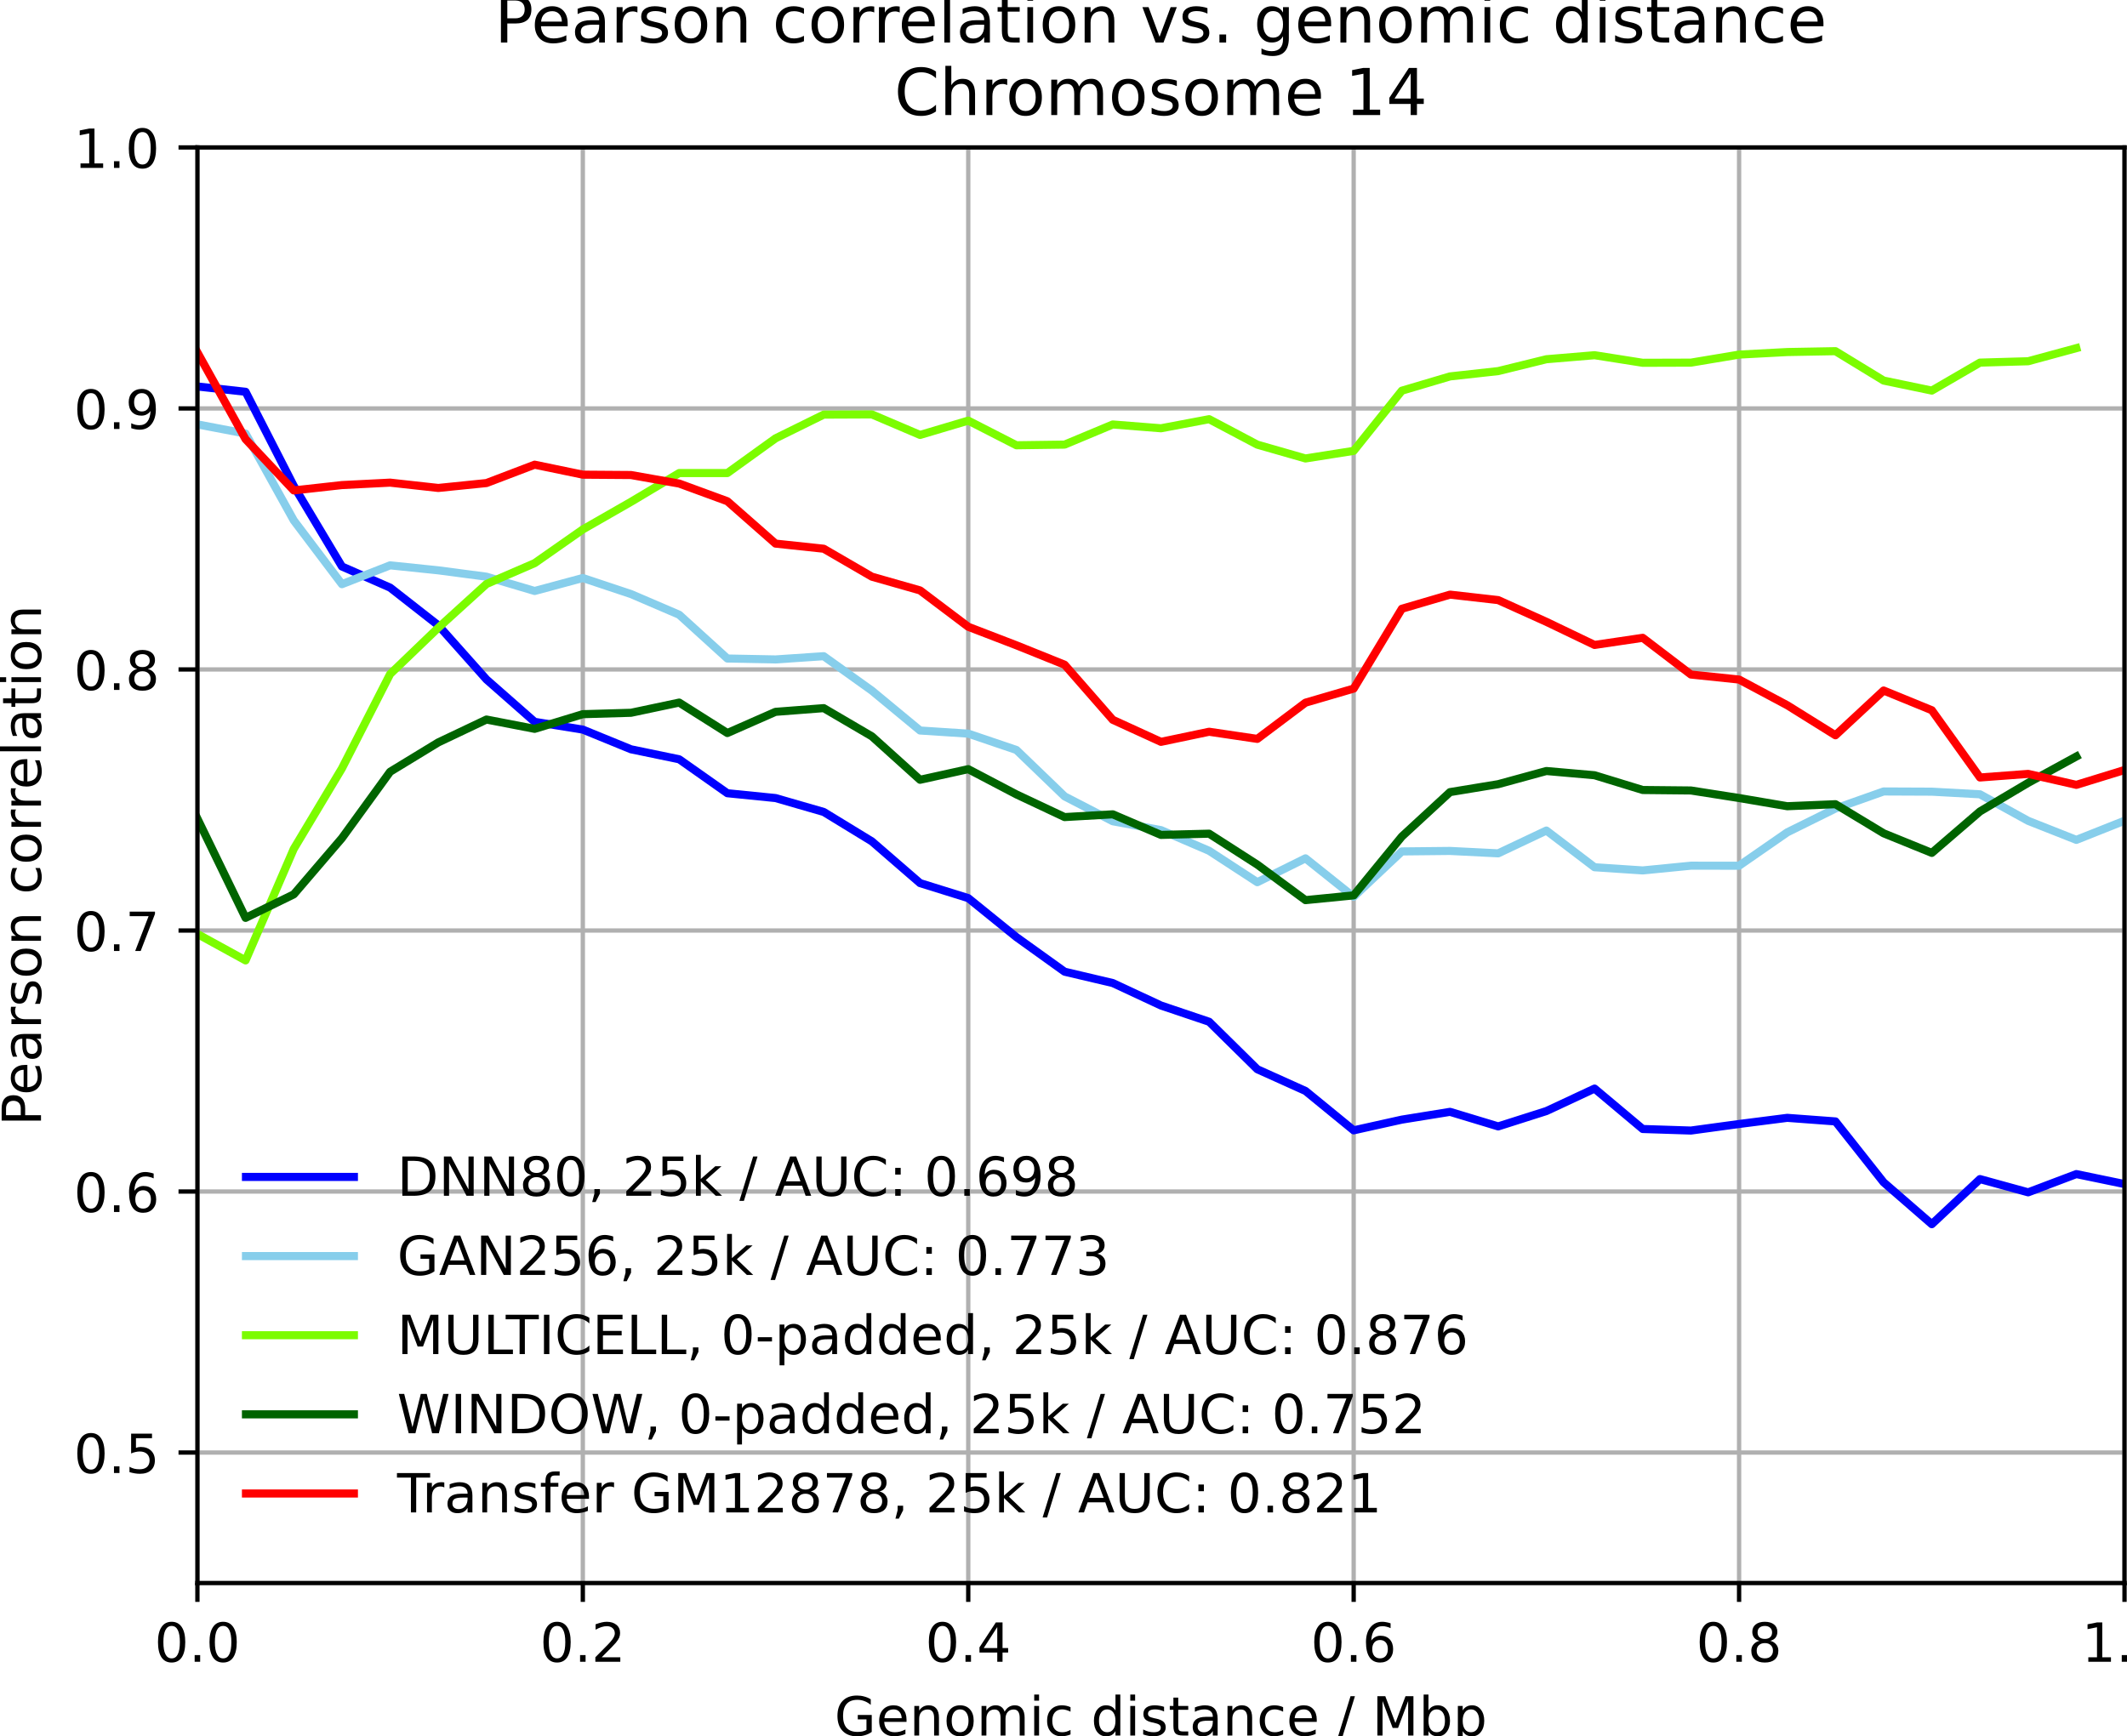
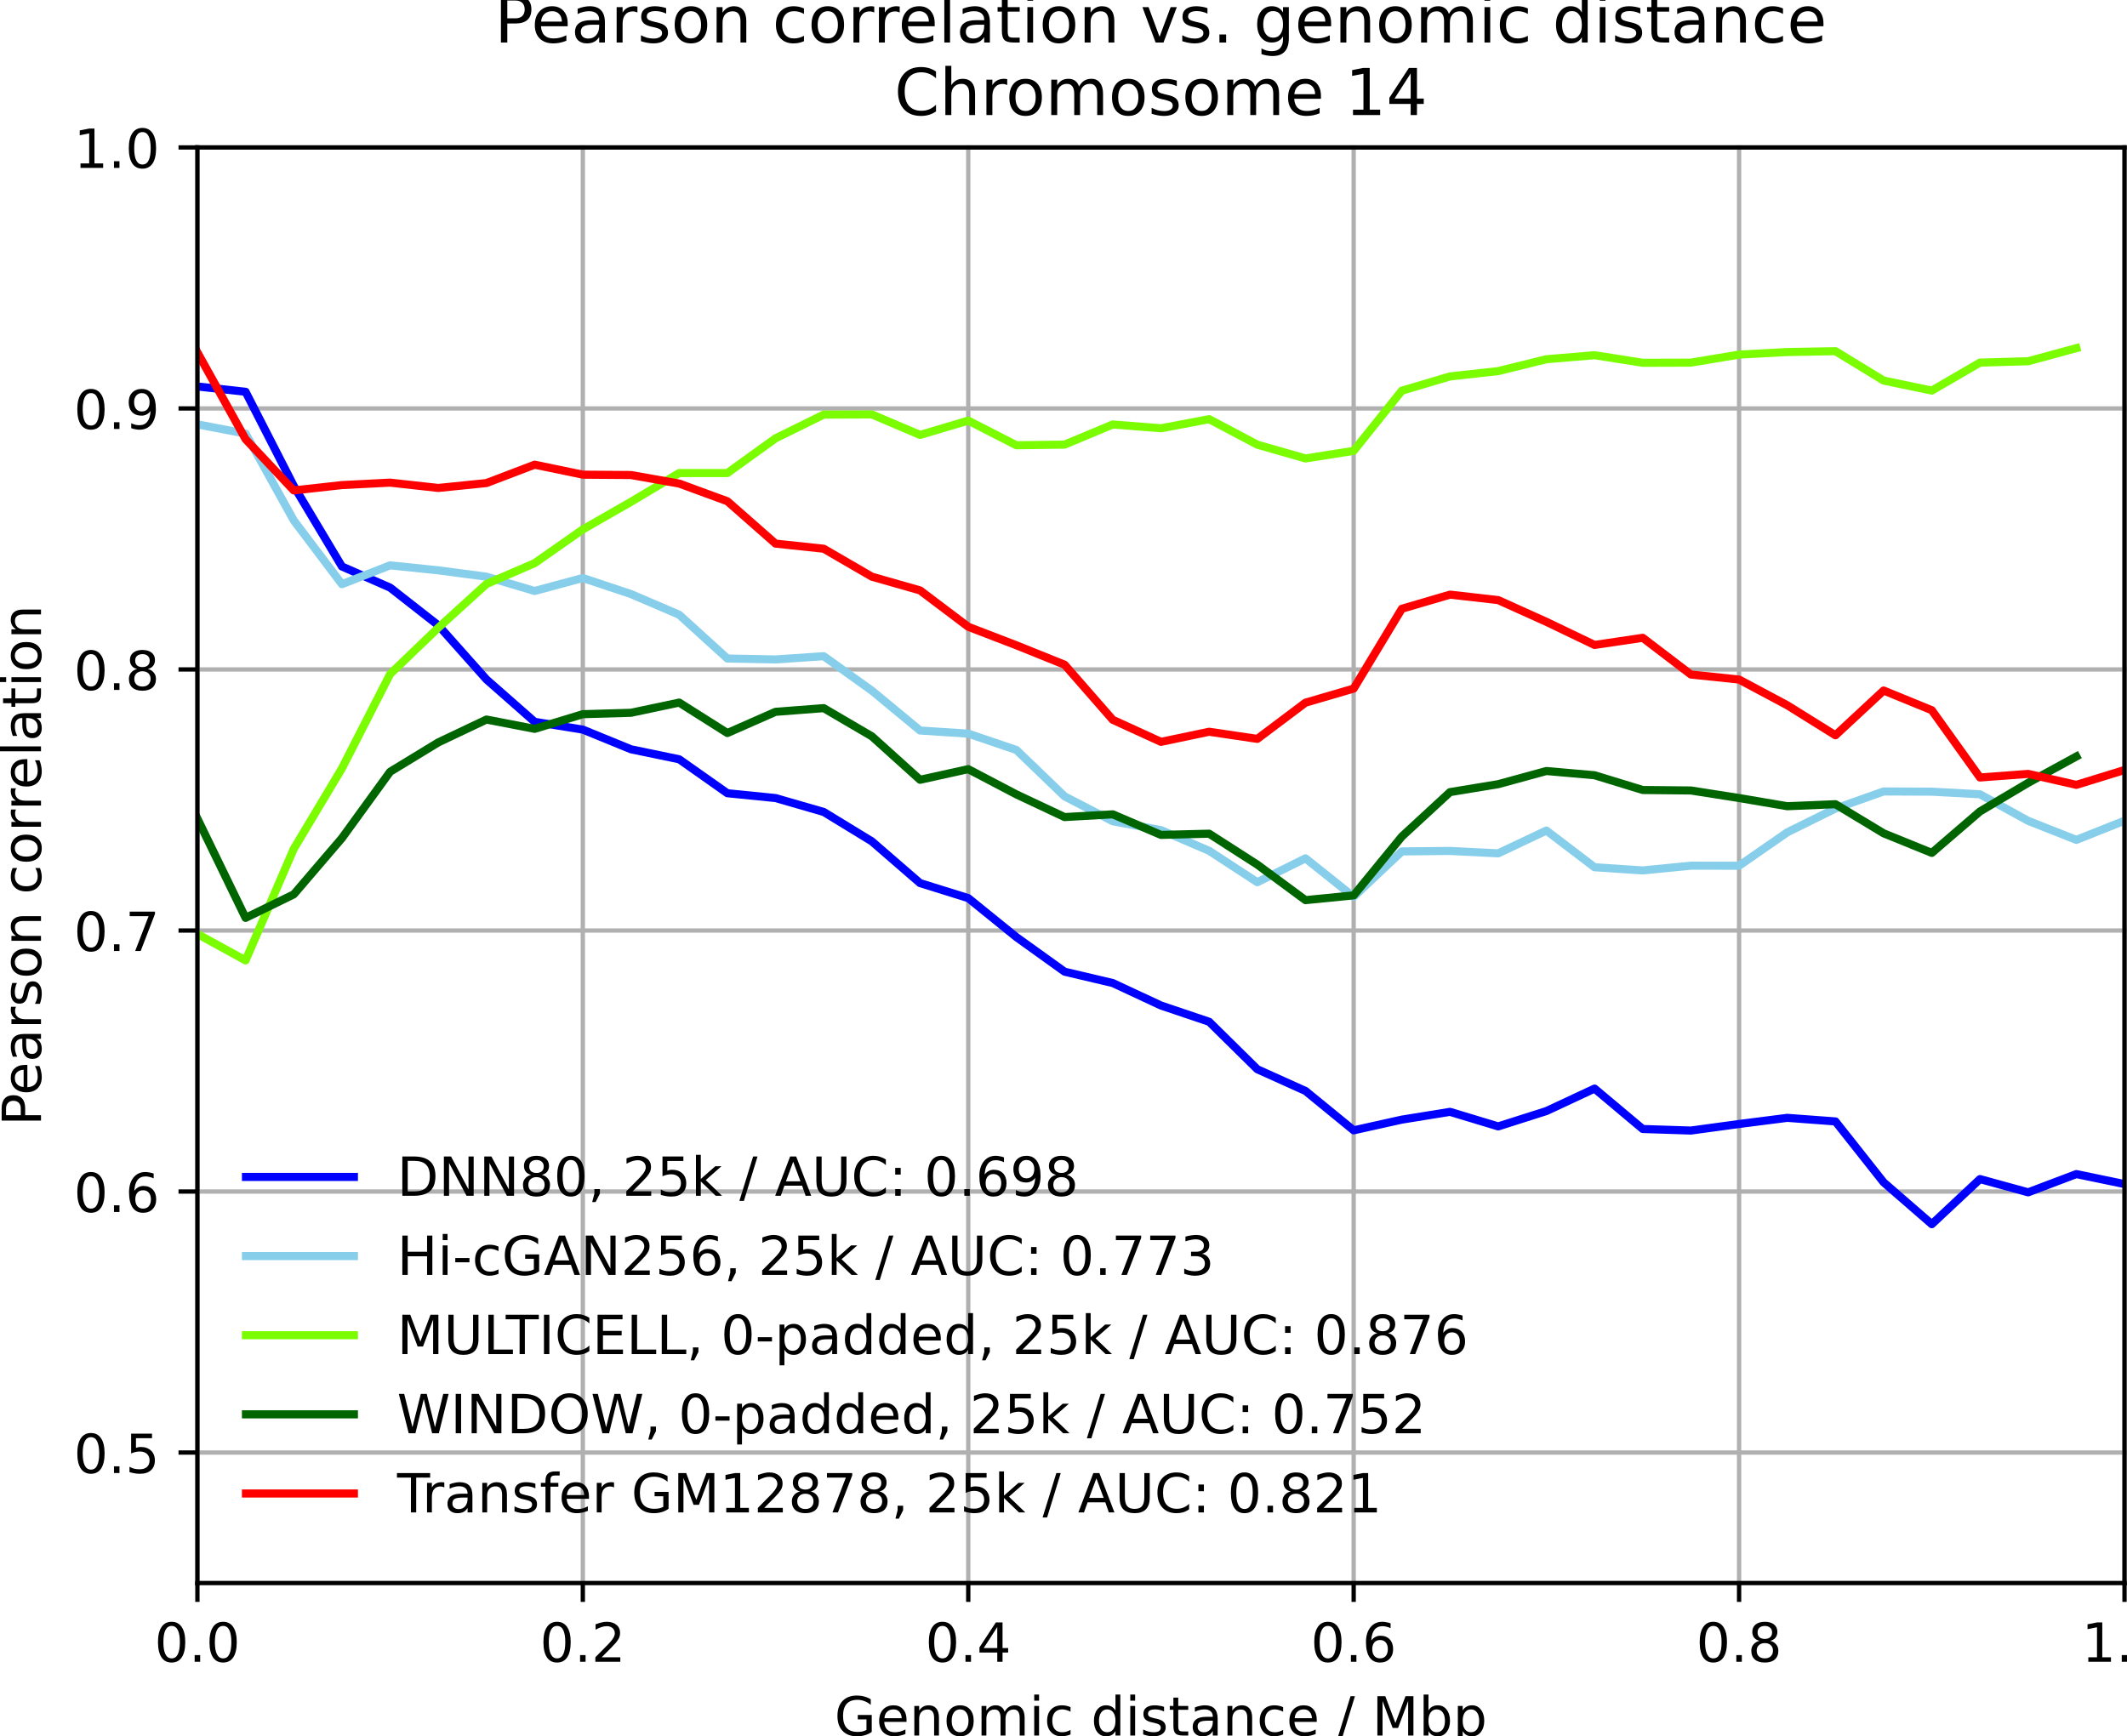
<svg xmlns="http://www.w3.org/2000/svg" version="1.1" id="svg2" xml:space="preserve" width="80mm" height="65.3mm" viewBox="0 0 302.362 246.803">
  <defs id="defs6">
    <clipPath clipPathUnits="userSpaceOnUse" id="clipPath22">
      <path d="M 57.6,38.016 H 414.72 V 304.128 H 57.6 Z" id="path20" />
    </clipPath>
    <clipPath clipPathUnits="userSpaceOnUse" id="clipPath40">
      <path d="M 57.6,38.016 H 414.72 V 304.128 H 57.6 Z" id="path38" />
    </clipPath>
    <clipPath clipPathUnits="userSpaceOnUse" id="clipPath58">
      <path d="M 57.6,38.016 H 414.72 V 304.128 H 57.6 Z" id="path56" />
    </clipPath>
    <clipPath clipPathUnits="userSpaceOnUse" id="clipPath76">
      <path d="M 57.6,38.016 H 414.72 V 304.128 H 57.6 Z" id="path74" />
    </clipPath>
    <clipPath clipPathUnits="userSpaceOnUse" id="clipPath94">
      <path d="M 57.6,38.016 H 414.72 V 304.128 H 57.6 Z" id="path92" />
    </clipPath>
    <clipPath clipPathUnits="userSpaceOnUse" id="clipPath112">
      <path d="M 57.6,38.016 H 414.72 V 304.128 H 57.6 Z" id="path110" />
    </clipPath>
    <clipPath clipPathUnits="userSpaceOnUse" id="clipPath134">
      <path d="M 57.6,38.016 H 414.72 V 304.128 H 57.6 Z" id="path132" />
    </clipPath>
    <clipPath clipPathUnits="userSpaceOnUse" id="clipPath152">
      <path d="M 57.6,38.016 H 414.72 V 304.128 H 57.6 Z" id="path150" />
    </clipPath>
    <clipPath clipPathUnits="userSpaceOnUse" id="clipPath170">
      <path d="M 57.6,38.016 H 414.72 V 304.128 H 57.6 Z" id="path168" />
    </clipPath>
    <clipPath clipPathUnits="userSpaceOnUse" id="clipPath188">
      <path d="M 57.6,38.016 H 414.72 V 304.128 H 57.6 Z" id="path186" />
    </clipPath>
    <clipPath clipPathUnits="userSpaceOnUse" id="clipPath206">
      <path d="M 57.6,38.016 H 414.72 V 304.128 H 57.6 Z" id="path204" />
    </clipPath>
    <clipPath clipPathUnits="userSpaceOnUse" id="clipPath224">
      <path d="M 57.6,38.016 H 414.72 V 304.128 H 57.6 Z" id="path222" />
    </clipPath>
    <clipPath clipPathUnits="userSpaceOnUse" id="clipPath246">
      <path d="M 57.6,38.016 H 414.72 V 304.128 H 57.6 Z" id="path244" />
    </clipPath>
    <clipPath clipPathUnits="userSpaceOnUse" id="clipPath256">
      <path d="M 57.6,38.016 H 414.72 V 304.128 H 57.6 Z" id="path254" />
    </clipPath>
    <clipPath clipPathUnits="userSpaceOnUse" id="clipPath266">
      <path d="M 57.6,38.016 H 414.72 V 304.128 H 57.6 Z" id="path264" />
    </clipPath>
    <clipPath clipPathUnits="userSpaceOnUse" id="clipPath276">
      <path d="M 57.6,38.016 H 414.72 V 304.128 H 57.6 Z" id="path274" />
    </clipPath>
    <clipPath clipPathUnits="userSpaceOnUse" id="clipPath286">
      <path d="M 57.6,38.016 H 414.72 V 304.128 H 57.6 Z" id="path284" />
    </clipPath>
  </defs>
  <g id="g10" transform="matrix(1.333333,0,0,-1.333333,-28.02396,443.5936)">
+     <path d="M 57.6,38.016 V 304.128" style="fill:none;stroke:#b0b0b0;stroke-width:0.8;stroke-linecap:square;stroke-linejoin:round;stroke-miterlimit:10;stroke-dasharray:none;stroke-opacity:1" id="path24" transform="matrix(0.5753249,0,0,0.5753249,8.925809,142.0002)" />
+     <path d="M 129.024,38.016 V 304.128" style="fill:none;stroke:#b0b0b0;stroke-width:0.8;stroke-linecap:square;stroke-linejoin:round;stroke-miterlimit:10;stroke-dasharray:none;stroke-opacity:1" id="path42" transform="matrix(0.5753249,0,0,0.5753249,8.925809,142.0002)" />
+     <path d="M 124.249,163.872 V 316.973" style="fill:none;stroke:#b0b0b0;stroke-width:0.46;stroke-linecap:square;stroke-linejoin:round;stroke-miterlimit:10;stroke-dasharray:none;stroke-opacity:1" id="path60" />
+     <path d="M 271.872,38.016 V 304.128" style="fill:none;stroke:#b0b0b0;stroke-width:0.8;stroke-linecap:square;stroke-linejoin:round;stroke-miterlimit:10;stroke-dasharray:none;stroke-opacity:1" id="path78" transform="matrix(0.5753249,0,0,0.5753249,8.925809,142.0002)" />
+     <path d="M 343.296,38.016 V 304.128" style="fill:none;stroke:#b0b0b0;stroke-width:0.8;stroke-linecap:square;stroke-linejoin:round;stroke-miterlimit:10;stroke-dasharray:none;stroke-opacity:1" id="path96" transform="matrix(0.5753249,0,0,0.5753249,8.925809,142.0002)" />
+     <path d="M 414.72,38.016 V 304.128" style="fill:none;stroke:#b0b0b0;stroke-width:0.8;stroke-linecap:square;stroke-linejoin:round;stroke-miterlimit:10;stroke-dasharray:none;stroke-opacity:1" id="path114" transform="matrix(0.5753249,0,0,0.5753249,8.925809,142.0002)" />
+     <path d="M 57.6,62.208 H 414.72" style="fill:none;stroke:#b0b0b0;stroke-width:0.8;stroke-linecap:square;stroke-linejoin:round;stroke-miterlimit:10;stroke-dasharray:none;stroke-opacity:1" id="path136" transform="matrix(0.5753249,0,0,0.5753249,8.925809,142.0002)" />
+     <path d="M 57.6,110.592 H 414.72" style="fill:none;stroke:#b0b0b0;stroke-width:0.8;stroke-linecap:square;stroke-linejoin:round;stroke-miterlimit:10;stroke-dasharray:none;stroke-opacity:1" id="path154" transform="matrix(0.5753249,0,0,0.5753249,8.925809,142.0002)" />
+     <path d="M 57.6,158.976 H 414.72" style="fill:none;stroke:#b0b0b0;stroke-width:0.8;stroke-linecap:square;stroke-linejoin:round;stroke-miterlimit:10;stroke-dasharray:none;stroke-opacity:1" id="path172" transform="matrix(0.5753249,0,0,0.5753249,8.925809,142.0002)" />
+     <path d="M 57.6,207.36 H 414.72" style="fill:none;stroke:#b0b0b0;stroke-width:0.8;stroke-linecap:square;stroke-linejoin:round;stroke-miterlimit:10;stroke-dasharray:none;stroke-opacity:1" id="path190" transform="matrix(0.5753249,0,0,0.5753249,8.925809,142.0002)" />
+     <path d="M 57.6,255.744 H 414.72" style="fill:none;stroke:#b0b0b0;stroke-width:0.8;stroke-linecap:square;stroke-linejoin:round;stroke-miterlimit:10;stroke-dasharray:none;stroke-opacity:1" id="path208" transform="matrix(0.5753249,0,0,0.5753249,8.925809,142.0002)" />
+     <path d="M 57.6,304.128 H 414.72" style="fill:none;stroke:#b0b0b0;stroke-width:0.8;stroke-linecap:square;stroke-linejoin:round;stroke-miterlimit:10;stroke-dasharray:none;stroke-opacity:1" id="path226" transform="matrix(0.5753249,0,0,0.5753249,8.925809,142.0002)" />
    <path d="M 47.242,173.419 H 58.749" style="fill:none;stroke:#ff0000;stroke-width:0.863;stroke-linecap:square;stroke-linejoin:round;stroke-miterlimit:10;stroke-dasharray:none;stroke-opacity:1" id="path332" />
    <g id="g16" transform="matrix(0.5753249,0,0,0.5753249,8.925809,142.0002)">
-       <g id="g18" clip-path="url(#clipPath22)">
-         <path d="M 57.6,38.016 V 304.128" style="fill:none;stroke:#b0b0b0;stroke-width:0.8;stroke-linecap:square;stroke-linejoin:round;stroke-miterlimit:10;stroke-dasharray:none;stroke-opacity:1" id="path24" />
-       </g>
+       <g id="g18" clip-path="url(#clipPath22)" />
    </g>
    <g id="g26" transform="matrix(0.5753249,0,0,0.5753249,8.925809,142.0002)">
      <path d="m 57.6,38.016 v -3.5" style="fill:#000000;fill-opacity:1;fill-rule:nonzero;stroke:#000000;stroke-width:0.8;stroke-linecap:butt;stroke-linejoin:round;stroke-miterlimit:10;stroke-dasharray:none;stroke-opacity:1" id="path28" />
    </g>
    <g id="g34" transform="matrix(0.5753249,0,0,0.5753249,8.925809,142.0002)">
-       <g id="g36" clip-path="url(#clipPath40)">
-         <path d="M 129.024,38.016 V 304.128" style="fill:none;stroke:#b0b0b0;stroke-width:0.8;stroke-linecap:square;stroke-linejoin:round;stroke-miterlimit:10;stroke-dasharray:none;stroke-opacity:1" id="path42" />
-       </g>
+       <g id="g36" clip-path="url(#clipPath40)" />
    </g>
    <g id="g44" transform="matrix(0.5753249,0,0,0.5753249,8.925809,142.0002)">
      <path d="m 129.024,38.016 v -3.5" style="fill:#000000;fill-opacity:1;fill-rule:nonzero;stroke:#000000;stroke-width:0.8;stroke-linecap:butt;stroke-linejoin:round;stroke-miterlimit:10;stroke-dasharray:none;stroke-opacity:1" id="path46" />
    </g>
-     <g id="g52" transform="matrix(0.5753249,0,0,0.5753249,8.925809,142.0002)">
-       <g id="g54" clip-path="url(#clipPath58)">
-         <path d="M 200.448,38.016 V 304.128" style="fill:none;stroke:#b0b0b0;stroke-width:0.8;stroke-linecap:square;stroke-linejoin:round;stroke-miterlimit:10;stroke-dasharray:none;stroke-opacity:1" id="path60" />
-       </g>
-     </g>
    <g id="g62" transform="matrix(0.5753249,0,0,0.5753249,8.925809,142.0002)">
      <path d="m 200.448,38.016 v -3.5" style="fill:#000000;fill-opacity:1;fill-rule:nonzero;stroke:#000000;stroke-width:0.8;stroke-linecap:butt;stroke-linejoin:round;stroke-miterlimit:10;stroke-dasharray:none;stroke-opacity:1" id="path64" />
    </g>
    <g id="g70" transform="matrix(0.5753249,0,0,0.5753249,8.925809,142.0002)">
-       <g id="g72" clip-path="url(#clipPath76)">
-         <path d="M 271.872,38.016 V 304.128" style="fill:none;stroke:#b0b0b0;stroke-width:0.8;stroke-linecap:square;stroke-linejoin:round;stroke-miterlimit:10;stroke-dasharray:none;stroke-opacity:1" id="path78" />
-       </g>
+       <g id="g72" clip-path="url(#clipPath76)" />
    </g>
    <g id="g80" transform="matrix(0.5753249,0,0,0.5753249,8.925809,142.0002)">
      <path d="m 271.872,38.016 v -3.5" style="fill:#000000;fill-opacity:1;fill-rule:nonzero;stroke:#000000;stroke-width:0.8;stroke-linecap:butt;stroke-linejoin:round;stroke-miterlimit:10;stroke-dasharray:none;stroke-opacity:1" id="path82" />
    </g>
    <g id="g88" transform="matrix(0.5753249,0,0,0.5753249,8.925809,142.0002)">
-       <g id="g90" clip-path="url(#clipPath94)">
-         <path d="M 343.296,38.016 V 304.128" style="fill:none;stroke:#b0b0b0;stroke-width:0.8;stroke-linecap:square;stroke-linejoin:round;stroke-miterlimit:10;stroke-dasharray:none;stroke-opacity:1" id="path96" />
-       </g>
+       <g id="g90" clip-path="url(#clipPath94)" />
    </g>
    <g id="g98" transform="matrix(0.5753249,0,0,0.5753249,8.925809,142.0002)">
      <path d="m 343.296,38.016 v -3.5" style="fill:#000000;fill-opacity:1;fill-rule:nonzero;stroke:#000000;stroke-width:0.8;stroke-linecap:butt;stroke-linejoin:round;stroke-miterlimit:10;stroke-dasharray:none;stroke-opacity:1" id="path100" />
    </g>
    <g id="g106" transform="matrix(0.5753249,0,0,0.5753249,8.925809,142.0002)">
-       <g id="g108" clip-path="url(#clipPath112)">
-         <path d="M 414.72,38.016 V 304.128" style="fill:none;stroke:#b0b0b0;stroke-width:0.8;stroke-linecap:square;stroke-linejoin:round;stroke-miterlimit:10;stroke-dasharray:none;stroke-opacity:1" id="path114" />
-       </g>
+       <g id="g108" clip-path="url(#clipPath112)" />
    </g>
    <g id="g116" transform="matrix(0.5753249,0,0,0.5753249,8.925809,142.0002)">
      <path d="m 414.72,38.016 v -3.5" style="fill:#000000;fill-opacity:1;fill-rule:nonzero;stroke:#000000;stroke-width:0.8;stroke-linecap:butt;stroke-linejoin:round;stroke-miterlimit:10;stroke-dasharray:none;stroke-opacity:1" id="path118" />
    </g>
    <g id="g128" transform="matrix(0.5753249,0,0,0.5753249,8.925809,142.0002)">
-       <g id="g130" clip-path="url(#clipPath134)">
-         <path d="M 57.6,62.208 H 414.72" style="fill:none;stroke:#b0b0b0;stroke-width:0.8;stroke-linecap:square;stroke-linejoin:round;stroke-miterlimit:10;stroke-dasharray:none;stroke-opacity:1" id="path136" />
-       </g>
+       <g id="g130" clip-path="url(#clipPath134)" />
    </g>
    <g id="g138" transform="matrix(0.5753249,0,0,0.5753249,8.925809,142.0002)">
      <path d="M 57.6,62.208 H 54.1" style="fill:#000000;fill-opacity:1;fill-rule:nonzero;stroke:#000000;stroke-width:0.8;stroke-linecap:butt;stroke-linejoin:round;stroke-miterlimit:10;stroke-dasharray:none;stroke-opacity:1" id="path140" />
    </g>
    <g id="g146" transform="matrix(0.5753249,0,0,0.5753249,8.925809,142.0002)">
-       <g id="g148" clip-path="url(#clipPath152)">
-         <path d="M 57.6,110.592 H 414.72" style="fill:none;stroke:#b0b0b0;stroke-width:0.8;stroke-linecap:square;stroke-linejoin:round;stroke-miterlimit:10;stroke-dasharray:none;stroke-opacity:1" id="path154" />
-       </g>
+       <g id="g148" clip-path="url(#clipPath152)" />
    </g>
    <g id="g156" transform="matrix(0.5753249,0,0,0.5753249,8.925809,142.0002)">
      <path d="M 57.6,110.592 H 54.1" style="fill:#000000;fill-opacity:1;fill-rule:nonzero;stroke:#000000;stroke-width:0.8;stroke-linecap:butt;stroke-linejoin:round;stroke-miterlimit:10;stroke-dasharray:none;stroke-opacity:1" id="path158" />
    </g>
    <g id="g164" transform="matrix(0.5753249,0,0,0.5753249,8.925809,142.0002)">
-       <g id="g166" clip-path="url(#clipPath170)">
-         <path d="M 57.6,158.976 H 414.72" style="fill:none;stroke:#b0b0b0;stroke-width:0.8;stroke-linecap:square;stroke-linejoin:round;stroke-miterlimit:10;stroke-dasharray:none;stroke-opacity:1" id="path172" />
-       </g>
+       <g id="g166" clip-path="url(#clipPath170)" />
    </g>
    <g id="g174" transform="matrix(0.5753249,0,0,0.5753249,8.925809,142.0002)">
      <path d="M 57.6,158.976 H 54.1" style="fill:#000000;fill-opacity:1;fill-rule:nonzero;stroke:#000000;stroke-width:0.8;stroke-linecap:butt;stroke-linejoin:round;stroke-miterlimit:10;stroke-dasharray:none;stroke-opacity:1" id="path176" />
    </g>
    <g id="g182" transform="matrix(0.5753249,0,0,0.5753249,8.925809,142.0002)">
-       <g id="g184" clip-path="url(#clipPath188)">
-         <path d="M 57.6,207.36 H 414.72" style="fill:none;stroke:#b0b0b0;stroke-width:0.8;stroke-linecap:square;stroke-linejoin:round;stroke-miterlimit:10;stroke-dasharray:none;stroke-opacity:1" id="path190" />
-       </g>
+       <g id="g184" clip-path="url(#clipPath188)" />
    </g>
    <g id="g192" transform="matrix(0.5753249,0,0,0.5753249,8.925809,142.0002)">
      <path d="M 57.6,207.36 H 54.1" style="fill:#000000;fill-opacity:1;fill-rule:nonzero;stroke:#000000;stroke-width:0.8;stroke-linecap:butt;stroke-linejoin:round;stroke-miterlimit:10;stroke-dasharray:none;stroke-opacity:1" id="path194" />
    </g>
    <g id="g200" transform="matrix(0.5753249,0,0,0.5753249,8.925809,142.0002)">
-       <g id="g202" clip-path="url(#clipPath206)">
-         <path d="M 57.6,255.744 H 414.72" style="fill:none;stroke:#b0b0b0;stroke-width:0.8;stroke-linecap:square;stroke-linejoin:round;stroke-miterlimit:10;stroke-dasharray:none;stroke-opacity:1" id="path208" />
-       </g>
+       <g id="g202" clip-path="url(#clipPath206)" />
    </g>
    <g id="g210" transform="matrix(0.5753249,0,0,0.5753249,8.925809,142.0002)">
      <path d="M 57.6,255.744 H 54.1" style="fill:#000000;fill-opacity:1;fill-rule:nonzero;stroke:#000000;stroke-width:0.8;stroke-linecap:butt;stroke-linejoin:round;stroke-miterlimit:10;stroke-dasharray:none;stroke-opacity:1" id="path212" />
    </g>
    <g id="g218" transform="matrix(0.5753249,0,0,0.5753249,8.925809,142.0002)">
-       <g id="g220" clip-path="url(#clipPath224)">
-         <path d="M 57.6,304.128 H 414.72" style="fill:none;stroke:#b0b0b0;stroke-width:0.8;stroke-linecap:square;stroke-linejoin:round;stroke-miterlimit:10;stroke-dasharray:none;stroke-opacity:1" id="path226" />
-       </g>
+       <g id="g220" clip-path="url(#clipPath224)" />
    </g>
    <g id="g228" transform="matrix(0.5753249,0,0,0.5753249,8.925809,142.0002)">
      <path d="M 57.6,304.128 H 54.1" style="fill:#000000;fill-opacity:1;fill-rule:nonzero;stroke:#000000;stroke-width:0.8;stroke-linecap:butt;stroke-linejoin:round;stroke-miterlimit:10;stroke-dasharray:none;stroke-opacity:1" id="path230" />
    </g>
    <g id="g240" transform="matrix(0.5753249,0,0,0.5753249,8.925809,142.0002)">
      <g id="g242" clip-path="url(#clipPath246)">
        <path d="m 57.6,259.818 8.928,-0.984 8.928,-17.454 8.928,-14.931 8.928,-3.917 8.928,-6.987 8.928,-10.037 8.928,-7.853 8.928,-1.443 8.928,-3.65 8.928,-1.85 8.928,-6.292 8.928,-0.896 8.928,-2.578 8.928,-5.456 8.928,-7.731 8.928,-2.783 8.928,-7.229 8.928,-6.408 8.928,-2.106 8.928,-4.163 8.928,-3.014 8.928,-8.803 8.928,-4.021 8.928,-7.3 8.928,1.985 8.928,1.442 8.928,-2.7 8.928,2.845 8.928,4.168 8.928,-7.493 8.928,-0.287 8.928,1.215 8.928,1.14 8.928,-0.663 8.928,-11.291 8.928,-7.758 8.928,8.36 8.928,-2.455 8.928,3.382 8.928,-1.849 8.928,-3.112 8.928,0.369 8.928,0.582 8.928,-6.8 8.928,8.995 2.44,-1.788" style="fill:none;stroke:#0000ff;stroke-width:1.5;stroke-linecap:square;stroke-linejoin:round;stroke-miterlimit:10;stroke-dasharray:none;stroke-opacity:1" id="path248" />
      </g>
    </g>
    <g id="g250" transform="matrix(0.5753249,0,0,0.5753249,8.925809,142.0002)">
      <g id="g252" clip-path="url(#clipPath256)">
        <path d="m 57.6,252.79 8.928,-1.703 8.928,-16.092 8.928,-11.825 8.928,3.492 8.928,-0.926 8.928,-1.179 8.928,-2.648 8.928,2.405 8.928,-2.977 8.928,-3.831 8.928,-8.115 8.928,-0.171 8.928,0.602 8.928,-6.392 8.928,-7.386 8.928,-0.58 8.928,-3.027 8.928,-8.601 8.928,-4.613 8.928,-1.641 8.928,-3.838 8.928,-5.818 8.928,4.424 8.928,-7.129 8.928,8.41 8.928,0.092 8.928,-0.447 8.928,4.224 8.928,-6.799 8.928,-0.592 8.928,0.878 8.928,-0.006 8.928,6.189 8.928,4.416 8.928,3.16 8.928,-0.038 8.928,-0.488 8.928,-4.917 8.928,-3.53 8.928,3.548 8.928,-11.318 8.928,2.248 8.928,-6.438 8.928,4.28 8.928,-1.003 2.44,-1.018 v 0" style="fill:none;stroke:#87ceeb;stroke-width:1.5;stroke-linecap:square;stroke-linejoin:round;stroke-miterlimit:10;stroke-dasharray:none;stroke-opacity:1" id="path258" />
      </g>
    </g>
    <g id="g260" transform="matrix(0.5753249,0,0,0.5753249,8.925809,142.0002)">
      <g id="g262" clip-path="url(#clipPath266)">
        <path d="m 57.6,158.328 8.928,-4.897 8.928,20.671 8.928,14.925 8.928,17.478 8.928,8.586 8.928,8.114 8.928,3.863 8.928,6.252 8.928,5.116 8.928,5.333 8.928,10e-4 8.928,6.431 8.928,4.4 8.928,0.038 8.928,-3.805 8.928,2.654 8.928,-4.569 8.928,0.122 8.928,3.733 8.928,-0.706 8.928,1.687 8.928,-4.721 8.928,-2.561 8.928,1.411 8.928,11.152 8.928,2.647 8.928,0.985 8.928,2.199 8.928,0.747 8.928,-1.406 8.928,0.027 8.928,1.491 8.928,0.475 8.928,0.161 8.928,-5.45 8.928,-1.858 8.928,5.187 8.928,0.254 8.928,2.427" style="fill:none;stroke:#7cfc00;stroke-width:1.5;stroke-linecap:square;stroke-linejoin:round;stroke-miterlimit:10;stroke-dasharray:none;stroke-opacity:1" id="path268" />
      </g>
    </g>
    <g id="g270" transform="matrix(0.5753249,0,0,0.5753249,8.925809,142.0002)">
      <g id="g272" clip-path="url(#clipPath276)">
        <path d="m 57.6,179.71 8.928,-18.396 8.928,4.355 8.928,10.428 8.928,12.303 8.928,5.441 8.928,4.239 8.928,-1.726 8.928,2.718 8.928,0.259 8.928,1.891 8.928,-5.644 8.928,3.93 8.928,0.685 8.928,-5.23 8.928,-8.05 8.928,1.97 8.928,-4.682 8.928,-4.202 8.928,0.51 8.928,-3.814 8.928,0.227 8.928,-5.737 8.928,-6.582 8.928,0.882 8.928,10.905 8.928,8.238 8.928,1.469 8.928,2.44 8.928,-0.784 8.928,-2.735 8.928,-0.089 8.928,-1.399 8.928,-1.518 8.928,0.373 8.928,-5.393 8.928,-3.631 8.928,7.685 8.928,5.297 8.928,4.885" style="fill:none;stroke:#006400;stroke-width:1.5;stroke-linecap:square;stroke-linejoin:round;stroke-miterlimit:10;stroke-dasharray:none;stroke-opacity:1" id="path278" />
      </g>
    </g>
    <g id="g280" transform="matrix(0.5753249,0,0,0.5753249,8.925809,142.0002)">
      <g id="g282" clip-path="url(#clipPath286)">
        <path d="m 57.6,266.131 8.928,-16.082 8.928,-9.501 8.928,0.991 8.928,0.454 8.928,-0.987 8.928,0.909 8.928,3.404 8.928,-1.85 8.928,-0.066 8.928,-1.581 8.928,-3.277 8.928,-7.854 8.928,-0.95 8.928,-5.183 8.928,-2.544 8.928,-6.74 8.928,-3.436 8.928,-3.595 8.928,-10.215 8.928,-4.084 8.928,1.871 8.928,-1.322 8.928,6.712 8.928,2.609 8.928,14.797 8.928,2.621 8.928,-1.013 8.928,-4.028 8.928,-4.285 8.928,1.322 8.928,-6.806 8.928,-0.93 8.928,-4.765 8.928,-5.566 8.928,8.297 8.928,-3.653 8.928,-12.466 8.928,0.664 8.928,-2.031 8.928,2.75 8.928,-6.928 8.928,-4.084 8.928,0.518 8.928,1.296 8.928,-1.074 2.44,-1.227 v 0" style="fill:none;stroke:#ff0000;stroke-width:1.5;stroke-linecap:square;stroke-linejoin:round;stroke-miterlimit:10;stroke-dasharray:none;stroke-opacity:1" id="path288" />
      </g>
    </g>
    <path d="M 42.065,163.872 V 316.973" style="fill:none;stroke:#000000;stroke-width:0.46;stroke-linecap:square;stroke-linejoin:miter;stroke-miterlimit:10;stroke-dasharray:none;stroke-opacity:1" id="path292" />
    <path d="M 247.525,163.872 V 316.973" style="fill:none;stroke:#000000;stroke-width:0.46;stroke-linecap:square;stroke-linejoin:miter;stroke-miterlimit:10;stroke-dasharray:none;stroke-opacity:1" id="path294" />
    <path d="M 42.065,163.872 H 247.525" style="fill:none;stroke:#000000;stroke-width:0.46;stroke-linecap:square;stroke-linejoin:miter;stroke-miterlimit:10;stroke-dasharray:none;stroke-opacity:1" id="path296" />
    <path d="M 42.065,316.973 H 247.525" style="fill:none;stroke:#000000;stroke-width:0.46;stroke-linecap:square;stroke-linejoin:miter;stroke-miterlimit:10;stroke-dasharray:none;stroke-opacity:1" id="path298" />
    <path d="M 47.242,207.183 H 58.749" style="fill:none;stroke:#0000ff;stroke-width:0.863;stroke-linecap:square;stroke-linejoin:round;stroke-miterlimit:10;stroke-dasharray:none;stroke-opacity:1" id="path308" />
    <path d="M 47.242,198.742 H 58.749" style="fill:none;stroke:#87ceeb;stroke-width:0.863;stroke-linecap:square;stroke-linejoin:round;stroke-miterlimit:10;stroke-dasharray:none;stroke-opacity:1" id="path314" />
    <path d="M 47.242,190.301 H 58.749" style="fill:none;stroke:#7cfc00;stroke-width:0.863;stroke-linecap:square;stroke-linejoin:round;stroke-miterlimit:10;stroke-dasharray:none;stroke-opacity:1" id="path320" />
    <path d="M 47.242,181.86 H 58.749" style="fill:none;stroke:#006400;stroke-width:0.863;stroke-linecap:square;stroke-linejoin:round;stroke-miterlimit:10;stroke-dasharray:none;stroke-opacity:1" id="path326" />
  </g>
  <g id="layer1" transform="translate(-28.02396,-17.20642)">
    <text style="font-variant:normal;font-weight:normal;font-size:7.671px;font-family:'DejaVu Sans';-inkscape-font-specification:DejaVuSans;writing-mode:lr-tb;fill:#000000;fill-opacity:1;fill-rule:nonzero;stroke:none;stroke-width:0.767" id="text336" x="84.469" y="232.259">
      <tspan x="84.469 89.156 92.308 97.011 101.874 105.871 108.571 113.289 116.441 118.881 124.826 131.446 136.325 141.203 146.082 150.961 155.84 158.279 160.718 165.597 170.476 174.917 177.357 179.942 182.381 187.628 193.243 198.598 201.183 203.622 208.501 210.94 215.819 220.698" y="232.259" id="tspan334" style="stroke-width:0.767">Transfer GM12878, 25k / AUC: 0.821</tspan>
    </text>
    <text style="font-variant:normal;font-weight:normal;font-size:7.671px;font-family:'DejaVu Sans';-inkscape-font-specification:DejaVuSans;writing-mode:lr-tb;fill:#000000;fill-opacity:1;fill-rule:nonzero;stroke:none;stroke-width:0.767" id="text32" x="49.985" y="253.499">
      <tspan x="49.985 54.864 57.303" y="253.499" id="tspan30" style="stroke-width:0.767">0.0</tspan>
    </text>
    <text style="font-variant:normal;font-weight:normal;font-size:7.671px;font-family:'DejaVu Sans';-inkscape-font-specification:DejaVuSans;writing-mode:lr-tb;fill:#000000;fill-opacity:1;fill-rule:nonzero;stroke:none;stroke-width:0.767" id="text50" x="104.775" y="253.499">
      <tspan x="104.775 109.653 112.093" y="253.499" id="tspan48" style="stroke-width:0.767">0.2</tspan>
    </text>
    <text style="font-variant:normal;font-weight:normal;font-size:7.671px;font-family:'DejaVu Sans';-inkscape-font-specification:DejaVuSans;writing-mode:lr-tb;fill:#000000;fill-opacity:1;fill-rule:nonzero;stroke:none;stroke-width:0.767" id="text68" x="159.564" y="253.499">
      <tspan x="159.564 164.443 166.882" y="253.499" id="tspan66" style="stroke-width:0.767">0.4</tspan>
    </text>
    <text style="font-variant:normal;font-weight:normal;font-size:7.671px;font-family:'DejaVu Sans';-inkscape-font-specification:DejaVuSans;writing-mode:lr-tb;fill:#000000;fill-opacity:1;fill-rule:nonzero;stroke:none;stroke-width:0.767" id="text86" x="214.353" y="253.499">
      <tspan x="214.353 219.232 221.671" y="253.499" id="tspan84" style="stroke-width:0.767">0.6</tspan>
    </text>
    <text style="font-variant:normal;font-weight:normal;font-size:7.671px;font-family:'DejaVu Sans';-inkscape-font-specification:DejaVuSans;writing-mode:lr-tb;fill:#000000;fill-opacity:1;fill-rule:nonzero;stroke:none;stroke-width:0.767" id="text104" x="269.143" y="253.499">
      <tspan x="269.143 274.021 276.461" y="253.499" id="tspan102" style="stroke-width:0.767">0.8</tspan>
    </text>
    <text style="font-variant:normal;font-weight:normal;font-size:7.671px;font-family:'DejaVu Sans';-inkscape-font-specification:DejaVuSans;writing-mode:lr-tb;fill:#000000;fill-opacity:1;fill-rule:nonzero;stroke:none;stroke-width:0.767" id="text122" x="323.932" y="253.499">
      <tspan x="323.932 328.811 331.25" y="253.499" id="tspan120" style="stroke-width:0.767">1.0</tspan>
    </text>
    <text style="font-variant:normal;font-weight:normal;font-size:7.671px;font-family:'DejaVu Sans';-inkscape-font-specification:DejaVuSans;writing-mode:lr-tb;fill:#000000;fill-opacity:1;fill-rule:nonzero;stroke:none;stroke-width:0.767" id="text126" x="146.632" y="263.987">
      <tspan x="146.632 152.577 157.295 162.158 166.853 174.324 176.457 180.676 183.115 187.986 190.119 194.115 197.122 201.825 206.688 210.907 215.625 218.064 220.649 223.089 229.709 234.58" y="263.987" id="tspan124" style="stroke-width:0.767">Genomic distance / Mbp</tspan>
    </text>
    <text style="font-variant:normal;font-weight:normal;font-size:7.671px;font-family:'DejaVu Sans';-inkscape-font-specification:DejaVuSans;writing-mode:lr-tb;fill:#000000;fill-opacity:1;fill-rule:nonzero;stroke:none;stroke-width:0.767" id="text144" x="38.515" y="226.659">
      <tspan x="38.515 43.393 45.833" y="226.659" id="tspan142" style="stroke-width:0.767">0.5</tspan>
    </text>
    <text style="font-variant:normal;font-weight:normal;font-size:7.671px;font-family:'DejaVu Sans';-inkscape-font-specification:DejaVuSans;writing-mode:lr-tb;fill:#000000;fill-opacity:1;fill-rule:nonzero;stroke:none;stroke-width:0.767" id="text162" x="38.515" y="189.544">
      <tspan x="38.515 43.393 45.833" y="189.544" id="tspan160" style="stroke-width:0.767">0.6</tspan>
    </text>
    <text style="font-variant:normal;font-weight:normal;font-size:7.671px;font-family:'DejaVu Sans';-inkscape-font-specification:DejaVuSans;writing-mode:lr-tb;fill:#000000;fill-opacity:1;fill-rule:nonzero;stroke:none;stroke-width:0.767" id="text180" x="38.515" y="152.428">
      <tspan x="38.515 43.393 45.833" y="152.428" id="tspan178" style="stroke-width:0.767">0.7</tspan>
    </text>
    <text style="font-variant:normal;font-weight:normal;font-size:7.671px;font-family:'DejaVu Sans';-inkscape-font-specification:DejaVuSans;writing-mode:lr-tb;fill:#000000;fill-opacity:1;fill-rule:nonzero;stroke:none;stroke-width:0.767" id="text198" x="38.515" y="115.313">
      <tspan x="38.515 43.393 45.833" y="115.313" id="tspan196" style="stroke-width:0.767">0.8</tspan>
    </text>
    <text style="font-variant:normal;font-weight:normal;font-size:7.671px;font-family:'DejaVu Sans';-inkscape-font-specification:DejaVuSans;writing-mode:lr-tb;fill:#000000;fill-opacity:1;fill-rule:nonzero;stroke:none;stroke-width:0.767" id="text216" x="38.515" y="78.198">
      <tspan x="38.515 43.393 45.833" y="78.198" id="tspan214" style="stroke-width:0.767">0.9</tspan>
    </text>
    <text style="font-variant:normal;font-weight:normal;font-size:7.671px;font-family:'DejaVu Sans';-inkscape-font-specification:DejaVuSans;writing-mode:lr-tb;fill:#000000;fill-opacity:1;fill-rule:nonzero;stroke:none;stroke-width:0.767" id="text234" x="38.515" y="41.082">
      <tspan x="38.515 43.393 45.833" y="41.082" id="tspan232" style="stroke-width:0.767">1.0</tspan>
    </text>
    <text transform="rotate(-90)" style="font-variant:normal;font-weight:normal;font-size:7.671px;font-family:'DejaVu Sans';-inkscape-font-specification:DejaVuSans;writing-mode:lr-tb;fill:#000000;fill-opacity:1;fill-rule:nonzero;stroke:none;stroke-width:0.767" id="text238" x="-177.297" y="33.852">
      <tspan x="-177.297 -172.672 -167.954 -163.252 -160.099 -156.102 -151.408 -146.544 -144.105 -139.886 -135.191 -132.039 -128.886 -124.168 -122.036 -117.333 -114.326 -112.194 -107.499" y="33.852" id="tspan236" style="stroke-width:0.767">Pearson correlation</tspan>
    </text>
    <text style="font-variant:normal;font-weight:normal;font-size:9.205px;font-family:'DejaVu Sans';-inkscape-font-specification:DejaVuSans;writing-mode:lr-tb;fill:#000000;fill-opacity:1;fill-rule:nonzero;stroke:none;stroke-width:0.767" id="text302" x="98.329" y="23.25">
      <tspan x="98.329 103.879 109.54 115.183 118.967 123.763 129.396 135.232 138.159 143.222 148.856 152.639 156.423 162.084 164.643 170.286 173.894 176.453 182.087 187.923 190.85 196.299 201.095 204.023 206.95 212.795 218.456 224.292 229.926 238.892 241.451 246.514 249.441 255.286 257.845 262.641 266.25 271.893 277.729 282.791" y="23.25" id="tspan300" style="stroke-width:0.767">Pearson correlation vs. genomic distance</tspan>
    </text>
    <text style="font-variant:normal;font-weight:normal;font-size:9.205px;font-family:'DejaVu Sans';-inkscape-font-specification:DejaVuSans;writing-mode:lr-tb;fill:#000000;fill-opacity:1;fill-rule:nonzero;stroke:none;stroke-width:0.767" id="text306" x="155.16" y="33.567">
      <tspan x="155.16 161.585 167.421 171.204 176.838 185.804 191.438 196.233 201.867 210.833 216.494 219.421 225.276" y="33.567" id="tspan304" style="stroke-width:0.767">Chromosome 14</tspan>
    </text>
    <text style="font-variant:normal;font-weight:normal;font-size:7.671px;font-family:'DejaVu Sans';-inkscape-font-specification:DejaVuSans;writing-mode:lr-tb;fill:#000000;fill-opacity:1;fill-rule:nonzero;stroke:none;stroke-width:0.767" id="text312" x="84.469" y="187.24">
      <tspan x="84.469 90.375 96.113 101.851 106.73 111.609 114.048 116.487 121.366 126.245 130.686 133.126 135.711 138.15 143.397 149.013 154.367 156.952 159.391 164.27 166.709 171.588 176.467" y="187.24" id="tspan310" style="stroke-width:0.767">DNN80, 25k / AUC: 0.698</tspan>
    </text>
    <text style="font-variant:normal;font-weight:normal;font-size:7.671px;font-family:'DejaVu Sans';-inkscape-font-specification:DejaVuSans;writing-mode:lr-tb;fill:#000000;fill-opacity:1;fill-rule:nonzero;stroke:none;stroke-width:0.767" id="text318" x="84.469" y="198.495">
-       <tspan x="84.469 90.414 95.661 101.399 106.277 111.156 116.035 118.474 120.914 125.792 130.671 135.113 137.552 140.137 142.577 147.823 153.439 158.793 161.378 163.818 168.696 171.136 176.014 180.893" y="198.495" id="tspan316" style="stroke-width:0.767">GAN256, 25k / AUC: 0.773</tspan>
+       <tspan id="tspan316" style="stroke-width:0.767" x="84.469" y="198.495">Hi-cGAN256, 25k / AUC: 0.773</tspan>
    </text>
    <text style="font-variant:normal;font-weight:normal;font-size:7.671px;font-family:'DejaVu Sans';-inkscape-font-specification:DejaVuSans;writing-mode:lr-tb;fill:#000000;fill-opacity:1;fill-rule:nonzero;stroke:none;stroke-width:0.767" id="text324" x="84.469" y="209.75">
      <tspan x="84.469 91.089 96.704 100.977 105.664 107.927 113.281 118.129 122.402 126.675 129.114 131.553 136.432 139.201 144.072 148.775 153.646 158.517 163.235 168.106 170.545 172.984 177.863 182.742 187.183 189.623 192.208 194.647 199.894 205.509 210.864 213.449 215.888 220.767 223.206 228.085 232.964" y="209.75" id="tspan322" style="stroke-width:0.767">MULTICELL, 0-padded, 25k / AUC: 0.876</tspan>
    </text>
    <text style="font-variant:normal;font-weight:normal;font-size:7.671px;font-family:'DejaVu Sans';-inkscape-font-specification:DejaVuSans;writing-mode:lr-tb;fill:#000000;fill-opacity:1;fill-rule:nonzero;stroke:none;stroke-width:0.767" id="text330" x="84.469" y="221.005">
      <tspan x="84.469 92.055 94.318 100.056 105.963 112 119.587 122.026 124.465 129.344 132.113 136.984 141.687 146.558 151.429 156.147 161.018 163.457 165.896 170.775 175.654 180.095 182.535 185.12 187.559 192.806 198.421 203.776 206.361 208.8 213.679 216.118 220.997 225.876" y="221.005" id="tspan328" style="stroke-width:0.767">WINDOW, 0-padded, 25k / AUC: 0.752</tspan>
    </text>
  </g>
</svg>
